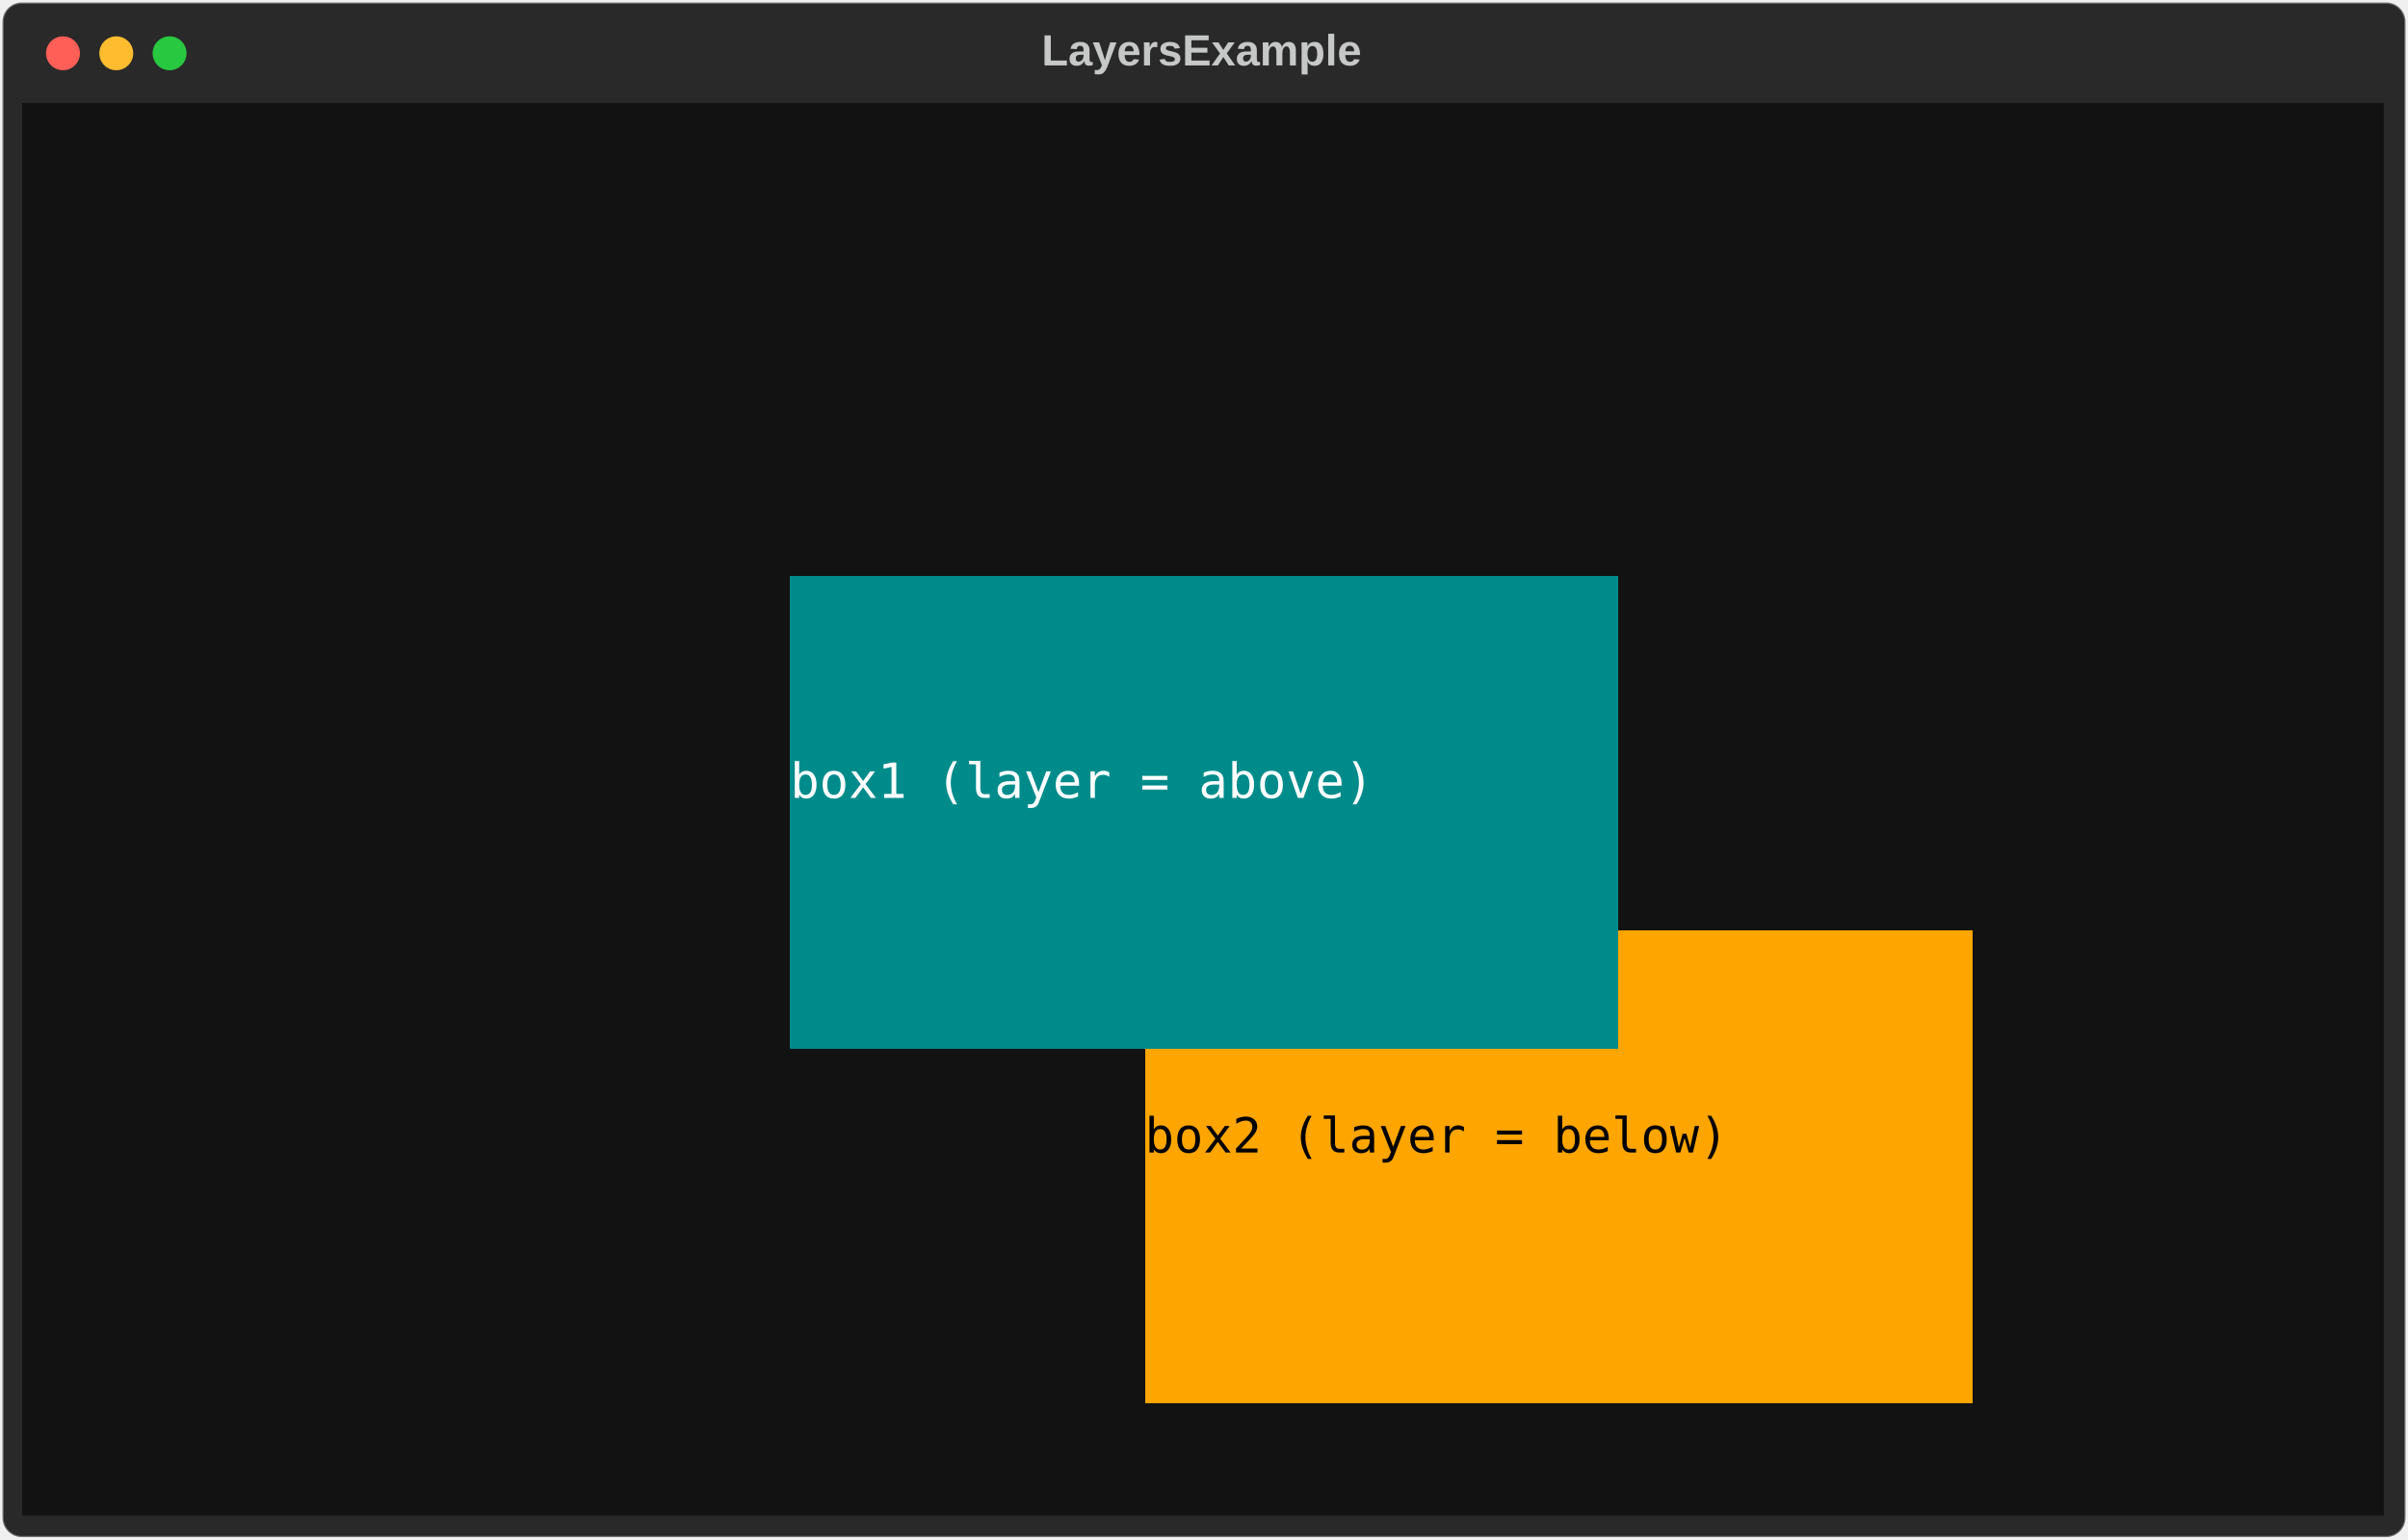
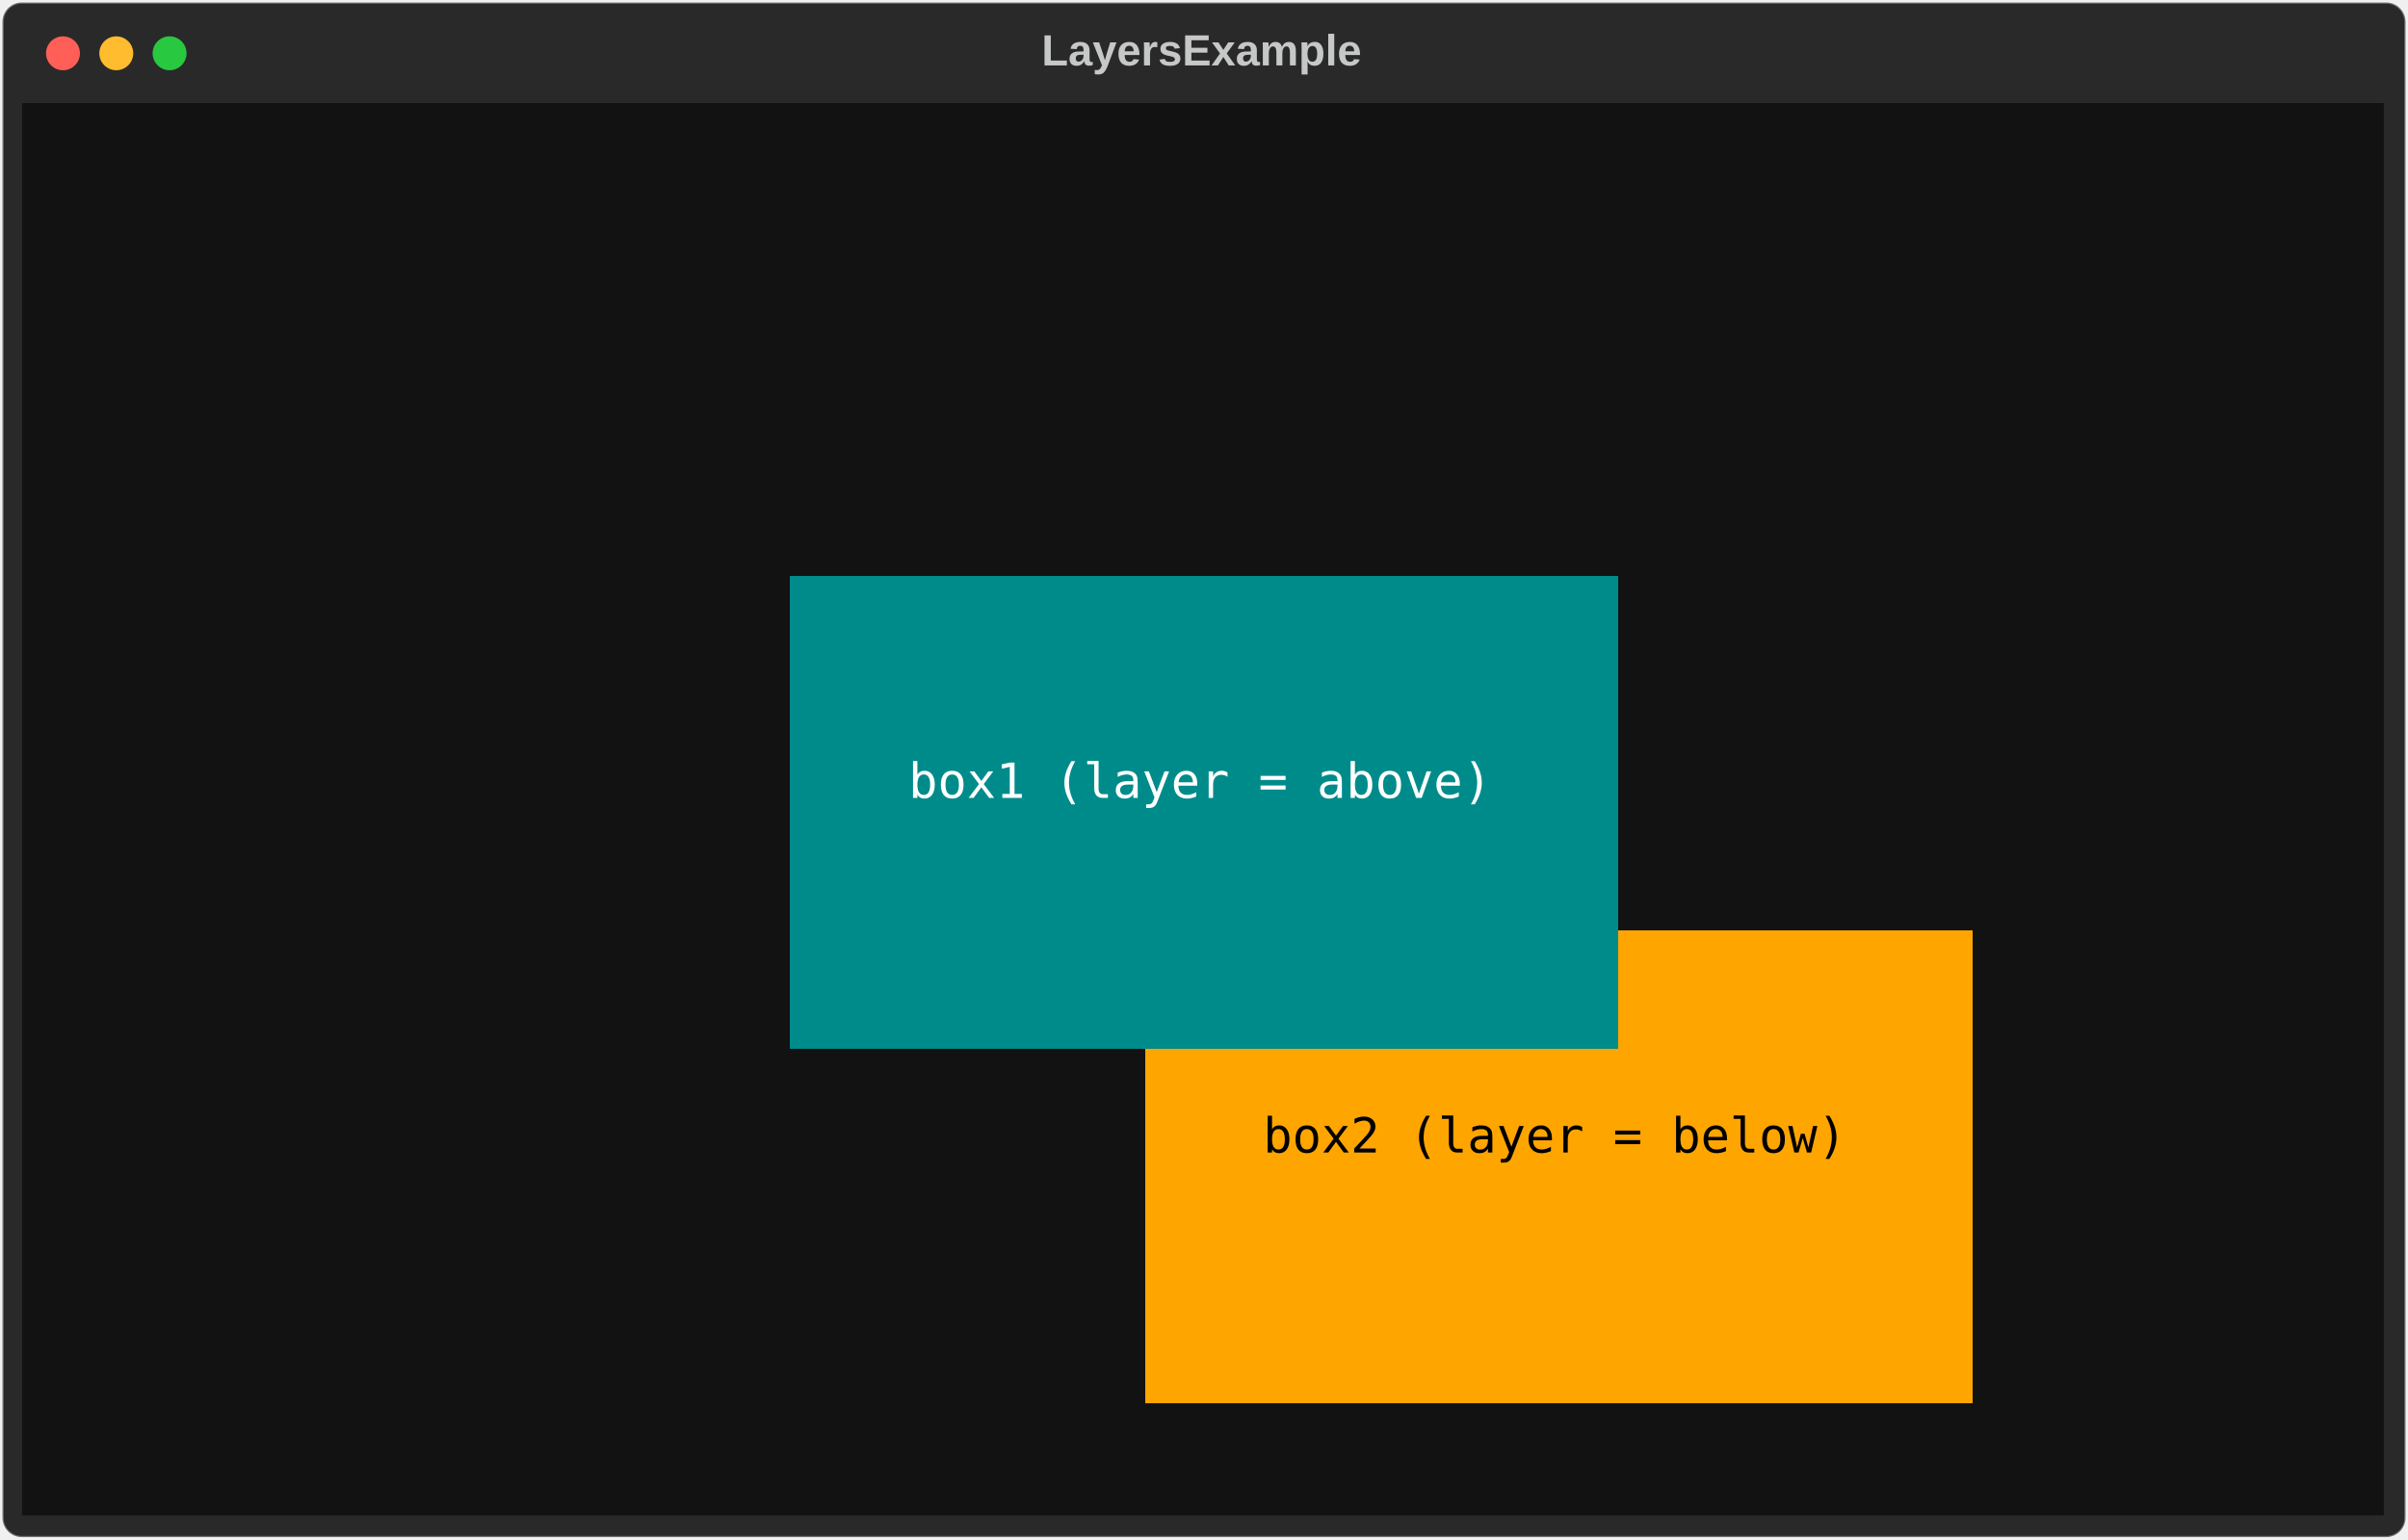
<svg xmlns="http://www.w3.org/2000/svg" class="rich-terminal" viewBox="0 0 994 635.6">
  <style>

    @font-face {
        font-family: "Fira Code";
        src: local("FiraCode-Regular"),
                url("https://cdnjs.cloudflare.com/ajax/libs/firacode/6.2.0/woff2/FiraCode-Regular.woff2") format("woff2"),
                url("https://cdnjs.cloudflare.com/ajax/libs/firacode/6.2.0/woff/FiraCode-Regular.woff") format("woff");
        font-style: normal;
        font-weight: 400;
    }
    @font-face {
        font-family: "Fira Code";
        src: local("FiraCode-Bold"),
                url("https://cdnjs.cloudflare.com/ajax/libs/firacode/6.2.0/woff2/FiraCode-Bold.woff2") format("woff2"),
                url("https://cdnjs.cloudflare.com/ajax/libs/firacode/6.2.0/woff/FiraCode-Bold.woff") format("woff");
        font-style: bold;
        font-weight: 700;
    }

-     .terminal-233015335-matrix {
+     .terminal-1020810361-matrix {
        font-family: Fira Code, monospace;
        font-size: 20px;
        line-height: 24.4px;
        font-variant-east-asian: full-width;
    }

-     .terminal-233015335-title {
+     .terminal-1020810361-title {
        font-size: 18px;
        font-weight: bold;
        font-family: arial;
    }

-     .terminal-233015335-r1 { fill: #e0e0e0 }
- .terminal-233015335-r2 { fill: #c5c8c6 }
- .terminal-233015335-r3 { fill: #ffffff }
- .terminal-233015335-r4 { fill: #000000 }
+     .terminal-1020810361-r1 { fill: #e0e0e0 }
+ .terminal-1020810361-r2 { fill: #c5c8c6 }
+ .terminal-1020810361-r3 { fill: #ffffff }
+ .terminal-1020810361-r4 { fill: #000000 }
    </style>
  <defs>
-     <clipPath id="terminal-233015335-clip-terminal">
+     <clipPath id="terminal-1020810361-clip-terminal">
      <rect x="0" y="0" width="975.0" height="584.6" />
    </clipPath>
-     <clipPath id="terminal-233015335-line-0">
+     <clipPath id="terminal-1020810361-line-0">
      <rect x="0" y="1.5" width="976" height="24.65" />
    </clipPath>
-     <clipPath id="terminal-233015335-line-1">
+     <clipPath id="terminal-1020810361-line-1">
      <rect x="0" y="25.9" width="976" height="24.65" />
    </clipPath>
-     <clipPath id="terminal-233015335-line-2">
+     <clipPath id="terminal-1020810361-line-2">
      <rect x="0" y="50.3" width="976" height="24.65" />
    </clipPath>
-     <clipPath id="terminal-233015335-line-3">
+     <clipPath id="terminal-1020810361-line-3">
      <rect x="0" y="74.7" width="976" height="24.65" />
    </clipPath>
-     <clipPath id="terminal-233015335-line-4">
+     <clipPath id="terminal-1020810361-line-4">
      <rect x="0" y="99.1" width="976" height="24.65" />
    </clipPath>
-     <clipPath id="terminal-233015335-line-5">
+     <clipPath id="terminal-1020810361-line-5">
      <rect x="0" y="123.5" width="976" height="24.65" />
    </clipPath>
-     <clipPath id="terminal-233015335-line-6">
+     <clipPath id="terminal-1020810361-line-6">
      <rect x="0" y="147.9" width="976" height="24.65" />
    </clipPath>
-     <clipPath id="terminal-233015335-line-7">
+     <clipPath id="terminal-1020810361-line-7">
      <rect x="0" y="172.3" width="976" height="24.65" />
    </clipPath>
-     <clipPath id="terminal-233015335-line-8">
+     <clipPath id="terminal-1020810361-line-8">
      <rect x="0" y="196.7" width="976" height="24.65" />
    </clipPath>
-     <clipPath id="terminal-233015335-line-9">
+     <clipPath id="terminal-1020810361-line-9">
      <rect x="0" y="221.1" width="976" height="24.65" />
    </clipPath>
-     <clipPath id="terminal-233015335-line-10">
+     <clipPath id="terminal-1020810361-line-10">
      <rect x="0" y="245.5" width="976" height="24.65" />
    </clipPath>
-     <clipPath id="terminal-233015335-line-11">
+     <clipPath id="terminal-1020810361-line-11">
      <rect x="0" y="269.9" width="976" height="24.65" />
    </clipPath>
-     <clipPath id="terminal-233015335-line-12">
+     <clipPath id="terminal-1020810361-line-12">
      <rect x="0" y="294.3" width="976" height="24.65" />
    </clipPath>
-     <clipPath id="terminal-233015335-line-13">
+     <clipPath id="terminal-1020810361-line-13">
      <rect x="0" y="318.7" width="976" height="24.65" />
    </clipPath>
-     <clipPath id="terminal-233015335-line-14">
+     <clipPath id="terminal-1020810361-line-14">
      <rect x="0" y="343.1" width="976" height="24.65" />
    </clipPath>
-     <clipPath id="terminal-233015335-line-15">
+     <clipPath id="terminal-1020810361-line-15">
      <rect x="0" y="367.5" width="976" height="24.65" />
    </clipPath>
-     <clipPath id="terminal-233015335-line-16">
+     <clipPath id="terminal-1020810361-line-16">
      <rect x="0" y="391.9" width="976" height="24.65" />
    </clipPath>
-     <clipPath id="terminal-233015335-line-17">
+     <clipPath id="terminal-1020810361-line-17">
      <rect x="0" y="416.3" width="976" height="24.65" />
    </clipPath>
-     <clipPath id="terminal-233015335-line-18">
+     <clipPath id="terminal-1020810361-line-18">
      <rect x="0" y="440.7" width="976" height="24.65" />
    </clipPath>
-     <clipPath id="terminal-233015335-line-19">
+     <clipPath id="terminal-1020810361-line-19">
      <rect x="0" y="465.1" width="976" height="24.65" />
    </clipPath>
-     <clipPath id="terminal-233015335-line-20">
+     <clipPath id="terminal-1020810361-line-20">
      <rect x="0" y="489.5" width="976" height="24.65" />
    </clipPath>
-     <clipPath id="terminal-233015335-line-21">
+     <clipPath id="terminal-1020810361-line-21">
      <rect x="0" y="513.9" width="976" height="24.65" />
    </clipPath>
-     <clipPath id="terminal-233015335-line-22">
+     <clipPath id="terminal-1020810361-line-22">
      <rect x="0" y="538.3" width="976" height="24.65" />
    </clipPath>
  </defs>
  <rect fill="#292929" stroke="rgba(255,255,255,0.35)" stroke-width="1" x="1" y="1" width="992" height="633.6" rx="8" />
-   <text class="terminal-233015335-title" fill="#c5c8c6" text-anchor="middle" x="496" y="27">LayersExample</text>
+   <text class="terminal-1020810361-title" fill="#c5c8c6" text-anchor="middle" x="496" y="27">LayersExample</text>
  <g transform="translate(26,22)">
    <circle cx="0" cy="0" r="7" fill="#ff5f57" />
    <circle cx="22" cy="0" r="7" fill="#febc2e" />
    <circle cx="44" cy="0" r="7" fill="#28c840" />
  </g>
-   <g transform="translate(9, 41)" clip-path="url(#terminal-233015335-clip-terminal)">
+   <g transform="translate(9, 41)" clip-path="url(#terminal-1020810361-clip-terminal)">
    <rect fill="#121212" x="0" y="1.5" width="976" height="24.65" shape-rendering="crispEdges" />
    <rect fill="#121212" x="0" y="25.9" width="976" height="24.65" shape-rendering="crispEdges" />
    <rect fill="#121212" x="0" y="50.3" width="976" height="24.65" shape-rendering="crispEdges" />
    <rect fill="#121212" x="0" y="74.7" width="976" height="24.65" shape-rendering="crispEdges" />
    <rect fill="#121212" x="0" y="99.1" width="976" height="24.65" shape-rendering="crispEdges" />
    <rect fill="#121212" x="0" y="123.5" width="976" height="24.65" shape-rendering="crispEdges" />
    <rect fill="#121212" x="0" y="147.9" width="976" height="24.65" shape-rendering="crispEdges" />
    <rect fill="#121212" x="0" y="172.3" width="976" height="24.65" shape-rendering="crispEdges" />
    <rect fill="#121212" x="0" y="196.7" width="317.2" height="24.65" shape-rendering="crispEdges" />
    <rect fill="#008b8b" x="317.2" y="196.7" width="341.6" height="24.65" shape-rendering="crispEdges" />
    <rect fill="#121212" x="658.8" y="196.7" width="317.2" height="24.65" shape-rendering="crispEdges" />
    <rect fill="#121212" x="0" y="221.1" width="317.2" height="24.65" shape-rendering="crispEdges" />
    <rect fill="#008b8b" x="317.2" y="221.1" width="341.6" height="24.65" shape-rendering="crispEdges" />
    <rect fill="#121212" x="658.8" y="221.1" width="317.2" height="24.65" shape-rendering="crispEdges" />
    <rect fill="#121212" x="0" y="245.5" width="317.2" height="24.65" shape-rendering="crispEdges" />
    <rect fill="#008b8b" x="317.2" y="245.5" width="341.6" height="24.65" shape-rendering="crispEdges" />
    <rect fill="#121212" x="658.8" y="245.5" width="317.2" height="24.65" shape-rendering="crispEdges" />
    <rect fill="#121212" x="0" y="269.9" width="317.2" height="24.65" shape-rendering="crispEdges" />
-     <rect fill="#008b8b" x="317.2" y="269.9" width="341.6" height="24.65" shape-rendering="crispEdges" />
+     <rect fill="#008b8b" x="317.2" y="269.9" width="48.8" height="24.65" shape-rendering="crispEdges" />
+     <rect fill="#008b8b" x="366" y="269.9" width="244" height="24.65" shape-rendering="crispEdges" />
+     <rect fill="#008b8b" x="610" y="269.9" width="48.8" height="24.65" shape-rendering="crispEdges" />
    <rect fill="#121212" x="658.8" y="269.9" width="317.2" height="24.65" shape-rendering="crispEdges" />
    <rect fill="#121212" x="0" y="294.3" width="317.2" height="24.65" shape-rendering="crispEdges" />
    <rect fill="#008b8b" x="317.2" y="294.3" width="341.6" height="24.65" shape-rendering="crispEdges" />
    <rect fill="#121212" x="658.8" y="294.3" width="317.2" height="24.65" shape-rendering="crispEdges" />
    <rect fill="#121212" x="0" y="318.7" width="317.2" height="24.65" shape-rendering="crispEdges" />
    <rect fill="#008b8b" x="317.2" y="318.7" width="341.6" height="24.65" shape-rendering="crispEdges" />
    <rect fill="#121212" x="658.8" y="318.7" width="317.2" height="24.65" shape-rendering="crispEdges" />
    <rect fill="#121212" x="0" y="343.1" width="317.2" height="24.65" shape-rendering="crispEdges" />
    <rect fill="#008b8b" x="317.2" y="343.1" width="341.6" height="24.65" shape-rendering="crispEdges" />
    <rect fill="#ffa500" x="658.8" y="343.1" width="146.4" height="24.65" shape-rendering="crispEdges" />
    <rect fill="#121212" x="805.2" y="343.1" width="170.8" height="24.65" shape-rendering="crispEdges" />
    <rect fill="#121212" x="0" y="367.5" width="317.2" height="24.65" shape-rendering="crispEdges" />
    <rect fill="#008b8b" x="317.2" y="367.5" width="341.6" height="24.65" shape-rendering="crispEdges" />
    <rect fill="#ffa500" x="658.8" y="367.5" width="146.4" height="24.65" shape-rendering="crispEdges" />
    <rect fill="#121212" x="805.2" y="367.5" width="170.8" height="24.65" shape-rendering="crispEdges" />
    <rect fill="#121212" x="0" y="391.9" width="463.6" height="24.65" shape-rendering="crispEdges" />
    <rect fill="#ffa500" x="463.6" y="391.9" width="341.6" height="24.65" shape-rendering="crispEdges" />
    <rect fill="#121212" x="805.2" y="391.9" width="170.8" height="24.65" shape-rendering="crispEdges" />
    <rect fill="#121212" x="0" y="416.3" width="463.6" height="24.65" shape-rendering="crispEdges" />
-     <rect fill="#ffa500" x="463.6" y="416.3" width="341.6" height="24.65" shape-rendering="crispEdges" />
+     <rect fill="#ffa500" x="463.6" y="416.3" width="48.8" height="24.65" shape-rendering="crispEdges" />
+     <rect fill="#ffa500" x="512.4" y="416.3" width="244" height="24.65" shape-rendering="crispEdges" />
+     <rect fill="#ffa500" x="756.4" y="416.3" width="48.8" height="24.65" shape-rendering="crispEdges" />
    <rect fill="#121212" x="805.2" y="416.3" width="170.8" height="24.65" shape-rendering="crispEdges" />
    <rect fill="#121212" x="0" y="440.7" width="463.6" height="24.65" shape-rendering="crispEdges" />
    <rect fill="#ffa500" x="463.6" y="440.7" width="341.6" height="24.65" shape-rendering="crispEdges" />
    <rect fill="#121212" x="805.2" y="440.7" width="170.8" height="24.65" shape-rendering="crispEdges" />
    <rect fill="#121212" x="0" y="465.1" width="463.6" height="24.65" shape-rendering="crispEdges" />
    <rect fill="#ffa500" x="463.6" y="465.1" width="341.6" height="24.65" shape-rendering="crispEdges" />
    <rect fill="#121212" x="805.2" y="465.1" width="170.8" height="24.65" shape-rendering="crispEdges" />
    <rect fill="#121212" x="0" y="489.5" width="463.6" height="24.65" shape-rendering="crispEdges" />
    <rect fill="#ffa500" x="463.6" y="489.5" width="341.6" height="24.65" shape-rendering="crispEdges" />
    <rect fill="#121212" x="805.2" y="489.5" width="170.8" height="24.65" shape-rendering="crispEdges" />
    <rect fill="#121212" x="0" y="513.9" width="463.6" height="24.65" shape-rendering="crispEdges" />
    <rect fill="#ffa500" x="463.6" y="513.9" width="341.6" height="24.65" shape-rendering="crispEdges" />
    <rect fill="#121212" x="805.2" y="513.9" width="170.8" height="24.65" shape-rendering="crispEdges" />
    <rect fill="#121212" x="0" y="538.3" width="976" height="24.65" shape-rendering="crispEdges" />
    <rect fill="#121212" x="0" y="562.7" width="976" height="24.65" shape-rendering="crispEdges" />
-     <g class="terminal-233015335-matrix">
-       <text class="terminal-233015335-r2" x="976" y="20" textLength="12.2" clip-path="url(#terminal-233015335-line-0)">
- </text>
-       <text class="terminal-233015335-r2" x="976" y="44.4" textLength="12.2" clip-path="url(#terminal-233015335-line-1)">
- </text>
-       <text class="terminal-233015335-r2" x="976" y="68.8" textLength="12.2" clip-path="url(#terminal-233015335-line-2)">
- </text>
-       <text class="terminal-233015335-r2" x="976" y="93.2" textLength="12.2" clip-path="url(#terminal-233015335-line-3)">
- </text>
-       <text class="terminal-233015335-r2" x="976" y="117.6" textLength="12.2" clip-path="url(#terminal-233015335-line-4)">
- </text>
-       <text class="terminal-233015335-r2" x="976" y="142" textLength="12.2" clip-path="url(#terminal-233015335-line-5)">
- </text>
-       <text class="terminal-233015335-r2" x="976" y="166.4" textLength="12.2" clip-path="url(#terminal-233015335-line-6)">
- </text>
-       <text class="terminal-233015335-r2" x="976" y="190.8" textLength="12.2" clip-path="url(#terminal-233015335-line-7)">
- </text>
-       <text class="terminal-233015335-r2" x="976" y="215.2" textLength="12.2" clip-path="url(#terminal-233015335-line-8)">
- </text>
-       <text class="terminal-233015335-r2" x="976" y="239.6" textLength="12.2" clip-path="url(#terminal-233015335-line-9)">
- </text>
-       <text class="terminal-233015335-r2" x="976" y="264" textLength="12.2" clip-path="url(#terminal-233015335-line-10)">
- </text>
-       <text class="terminal-233015335-r3" x="317.2" y="288.4" textLength="341.6" clip-path="url(#terminal-233015335-line-11)">    box1 (layer = above)    </text>
-       <text class="terminal-233015335-r2" x="976" y="288.4" textLength="12.2" clip-path="url(#terminal-233015335-line-11)">
- </text>
-       <text class="terminal-233015335-r2" x="976" y="312.8" textLength="12.2" clip-path="url(#terminal-233015335-line-12)">
- </text>
-       <text class="terminal-233015335-r2" x="976" y="337.2" textLength="12.2" clip-path="url(#terminal-233015335-line-13)">
- </text>
-       <text class="terminal-233015335-r2" x="976" y="361.6" textLength="12.2" clip-path="url(#terminal-233015335-line-14)">
- </text>
-       <text class="terminal-233015335-r2" x="976" y="386" textLength="12.2" clip-path="url(#terminal-233015335-line-15)">
- </text>
-       <text class="terminal-233015335-r2" x="976" y="410.4" textLength="12.2" clip-path="url(#terminal-233015335-line-16)">
- </text>
-       <text class="terminal-233015335-r4" x="463.6" y="434.8" textLength="341.6" clip-path="url(#terminal-233015335-line-17)">    box2 (layer = below)    </text>
-       <text class="terminal-233015335-r2" x="976" y="434.8" textLength="12.2" clip-path="url(#terminal-233015335-line-17)">
- </text>
-       <text class="terminal-233015335-r2" x="976" y="459.2" textLength="12.2" clip-path="url(#terminal-233015335-line-18)">
- </text>
-       <text class="terminal-233015335-r2" x="976" y="483.6" textLength="12.2" clip-path="url(#terminal-233015335-line-19)">
- </text>
-       <text class="terminal-233015335-r2" x="976" y="508" textLength="12.2" clip-path="url(#terminal-233015335-line-20)">
- </text>
-       <text class="terminal-233015335-r2" x="976" y="532.4" textLength="12.2" clip-path="url(#terminal-233015335-line-21)">
- </text>
-       <text class="terminal-233015335-r2" x="976" y="556.8" textLength="12.2" clip-path="url(#terminal-233015335-line-22)">
+     <g class="terminal-1020810361-matrix">
+       <text class="terminal-1020810361-r2" x="976" y="20" textLength="12.2" clip-path="url(#terminal-1020810361-line-0)">
+ </text>
+       <text class="terminal-1020810361-r2" x="976" y="44.4" textLength="12.2" clip-path="url(#terminal-1020810361-line-1)">
+ </text>
+       <text class="terminal-1020810361-r2" x="976" y="68.8" textLength="12.2" clip-path="url(#terminal-1020810361-line-2)">
+ </text>
+       <text class="terminal-1020810361-r2" x="976" y="93.2" textLength="12.2" clip-path="url(#terminal-1020810361-line-3)">
+ </text>
+       <text class="terminal-1020810361-r2" x="976" y="117.6" textLength="12.2" clip-path="url(#terminal-1020810361-line-4)">
+ </text>
+       <text class="terminal-1020810361-r2" x="976" y="142" textLength="12.2" clip-path="url(#terminal-1020810361-line-5)">
+ </text>
+       <text class="terminal-1020810361-r2" x="976" y="166.4" textLength="12.2" clip-path="url(#terminal-1020810361-line-6)">
+ </text>
+       <text class="terminal-1020810361-r2" x="976" y="190.8" textLength="12.2" clip-path="url(#terminal-1020810361-line-7)">
+ </text>
+       <text class="terminal-1020810361-r2" x="976" y="215.2" textLength="12.2" clip-path="url(#terminal-1020810361-line-8)">
+ </text>
+       <text class="terminal-1020810361-r2" x="976" y="239.6" textLength="12.2" clip-path="url(#terminal-1020810361-line-9)">
+ </text>
+       <text class="terminal-1020810361-r2" x="976" y="264" textLength="12.2" clip-path="url(#terminal-1020810361-line-10)">
+ </text>
+       <text class="terminal-1020810361-r3" x="366" y="288.4" textLength="244" clip-path="url(#terminal-1020810361-line-11)">box1 (layer = above)</text>
+       <text class="terminal-1020810361-r2" x="976" y="288.4" textLength="12.2" clip-path="url(#terminal-1020810361-line-11)">
+ </text>
+       <text class="terminal-1020810361-r2" x="976" y="312.8" textLength="12.2" clip-path="url(#terminal-1020810361-line-12)">
+ </text>
+       <text class="terminal-1020810361-r2" x="976" y="337.2" textLength="12.2" clip-path="url(#terminal-1020810361-line-13)">
+ </text>
+       <text class="terminal-1020810361-r2" x="976" y="361.6" textLength="12.2" clip-path="url(#terminal-1020810361-line-14)">
+ </text>
+       <text class="terminal-1020810361-r2" x="976" y="386" textLength="12.2" clip-path="url(#terminal-1020810361-line-15)">
+ </text>
+       <text class="terminal-1020810361-r2" x="976" y="410.4" textLength="12.2" clip-path="url(#terminal-1020810361-line-16)">
+ </text>
+       <text class="terminal-1020810361-r4" x="512.4" y="434.8" textLength="244" clip-path="url(#terminal-1020810361-line-17)">box2 (layer = below)</text>
+       <text class="terminal-1020810361-r2" x="976" y="434.8" textLength="12.2" clip-path="url(#terminal-1020810361-line-17)">
+ </text>
+       <text class="terminal-1020810361-r2" x="976" y="459.2" textLength="12.2" clip-path="url(#terminal-1020810361-line-18)">
+ </text>
+       <text class="terminal-1020810361-r2" x="976" y="483.6" textLength="12.2" clip-path="url(#terminal-1020810361-line-19)">
+ </text>
+       <text class="terminal-1020810361-r2" x="976" y="508" textLength="12.2" clip-path="url(#terminal-1020810361-line-20)">
+ </text>
+       <text class="terminal-1020810361-r2" x="976" y="532.4" textLength="12.2" clip-path="url(#terminal-1020810361-line-21)">
+ </text>
+       <text class="terminal-1020810361-r2" x="976" y="556.8" textLength="12.2" clip-path="url(#terminal-1020810361-line-22)">
</text>
    </g>
  </g>
</svg>
